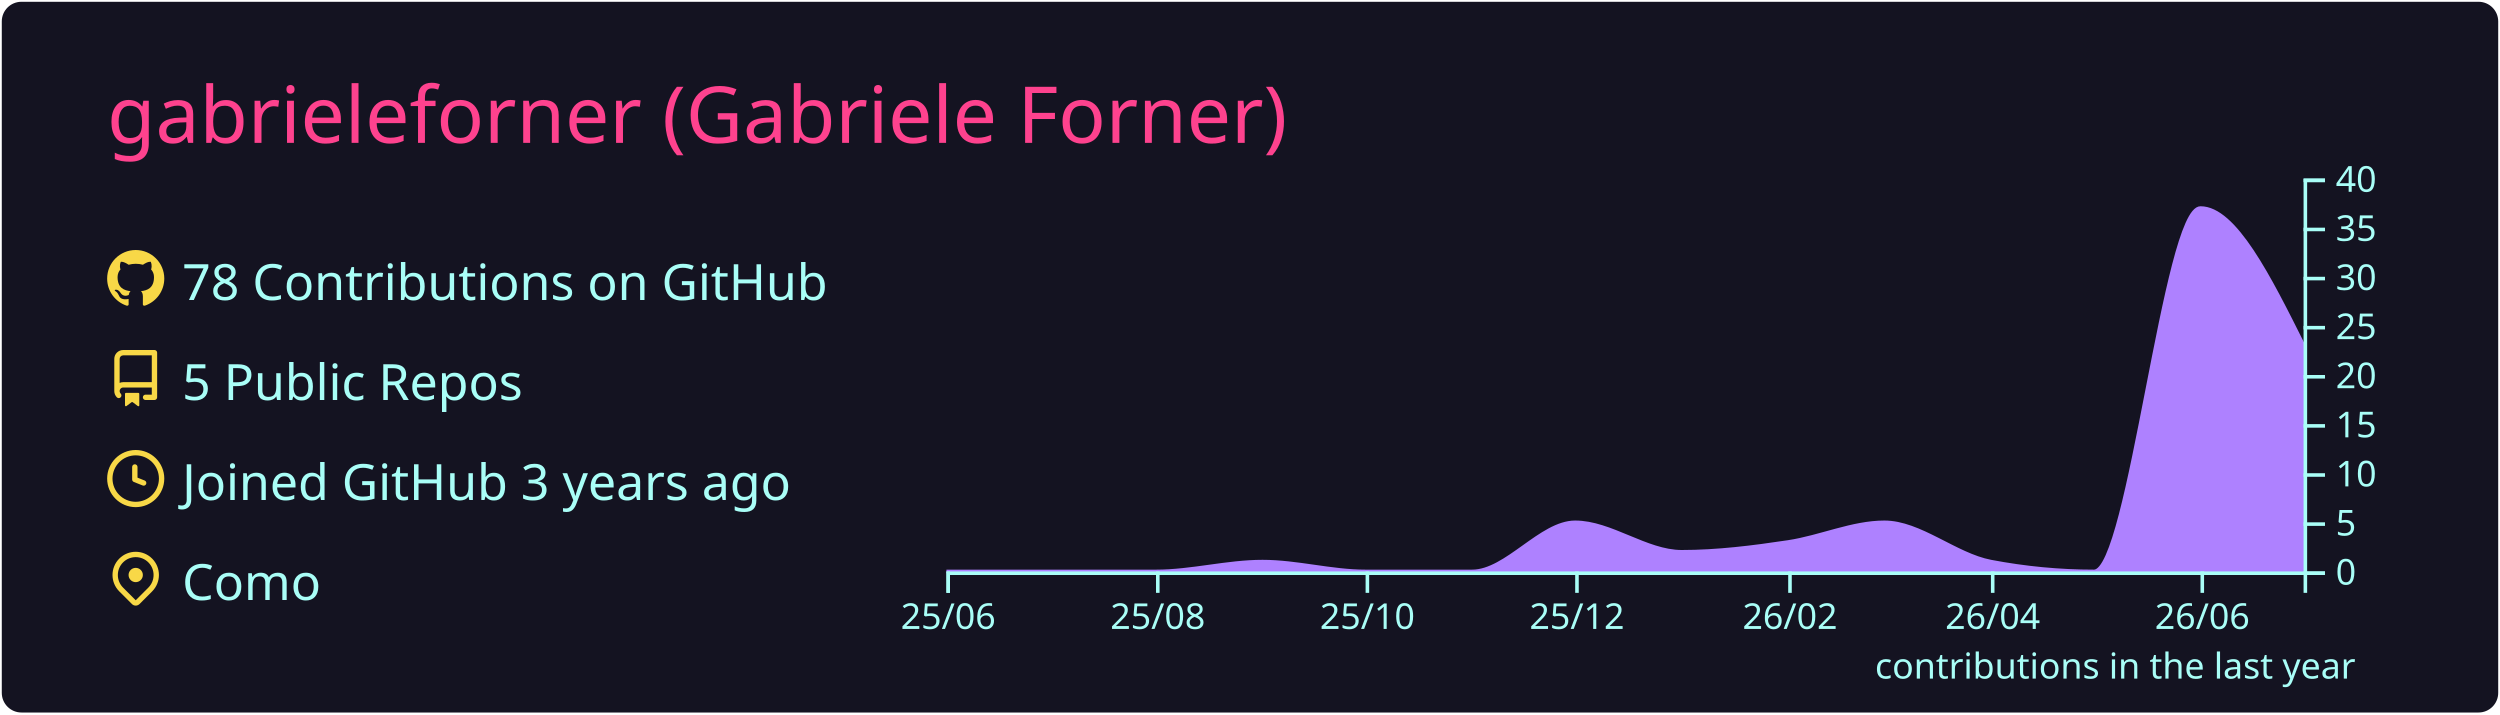
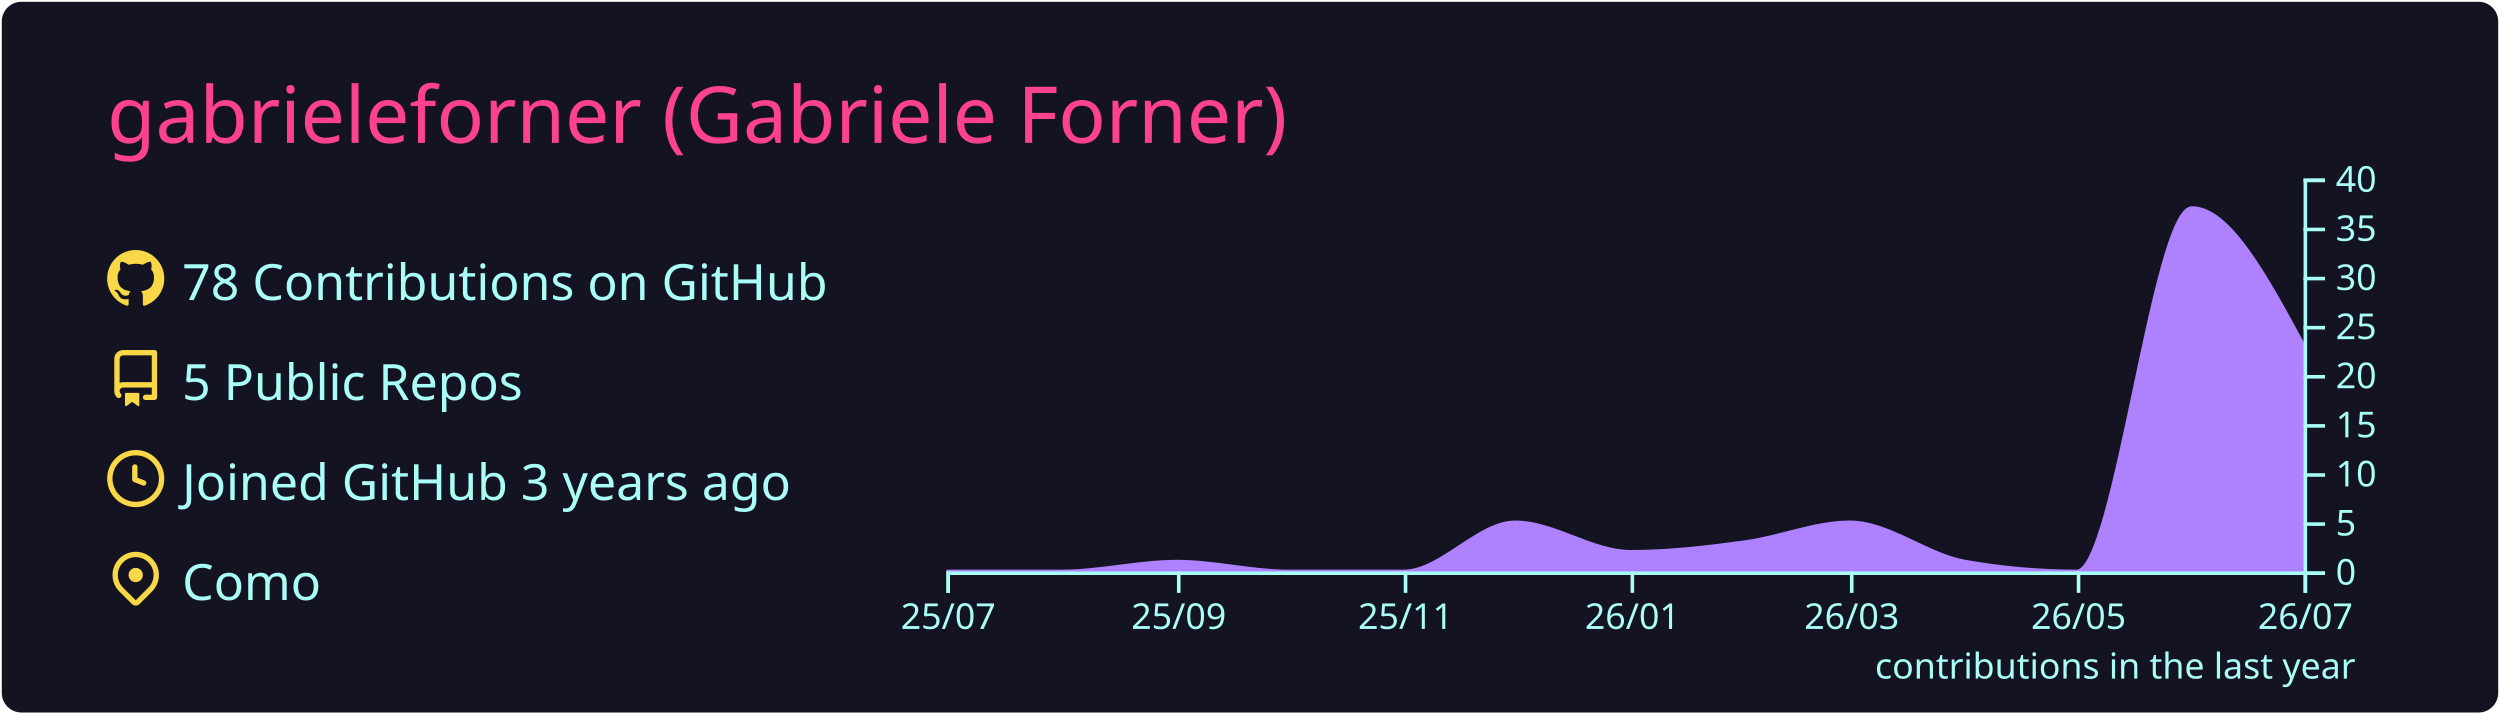
<svg xmlns="http://www.w3.org/2000/svg" width="700" height="200" viewBox="0 0 700 200">
  <style>* {
          font-family: 'Segoe UI', Ubuntu, "Helvetica Neue", Sans-Serif
        }</style>
  <rect x="1" y="1" rx="5" ry="5" height="99%" width="99.714%" stroke="#141321" stroke-width="1" fill="#141321" stroke-opacity="1" />
  <text x="30" y="40" style="font-size: 22px; fill: #fe428e;">gabrieleforner (Gabriele Forner)</text>
  <g transform="translate(0,40)">
    <g transform="translate(30,30)">
      <g transform="translate(0,0)" width="14" height="14" fill="#f8d847">
        <path fill-rule="evenodd" d="M8 0C3.58 0 0 3.58 0 8c0 3.54 2.29 6.53 5.47 7.59.4.07.55-.17.55-.38 0-.19-.01-.82-.01-1.49-2.01.37-2.53-.49-2.69-.94-.09-.23-.48-.94-.82-1.13-.28-.15-.68-.52-.01-.53.63-.01 1.08.58 1.23.82.72 1.21 1.87.87 2.33.66.07-.52.28-.87.51-1.07-1.78-.2-3.64-.89-3.64-3.95 0-.87.31-1.59.82-2.15-.08-.2-.36-1.02.08-2.12 0 0 .67-.21 2.2.82.64-.18 1.32-.27 2-.27.68 0 1.36.09 2 .27 1.53-1.04 2.2-.82 2.2-.82.44 1.1.16 1.92.08 2.12.51.56.82 1.27.82 2.15 0 3.07-1.87 3.75-3.65 3.95.29.25.54.73.54 1.48 0 1.07-.01 1.93-.01 2.2 0 .21.15.46.55.38A8.013 8.013 0 0016 8c0-4.42-3.58-8-8-8z" />
      </g>
      <g transform="translate(0,28)" width="14" height="14" fill="#f8d847">
        <path fill-rule="evenodd" d="M2 2.5A2.5 2.5 0 014.5 0h8.75a.75.75 0 01.75.75v12.5a.75.75 0 01-.75.75h-2.5a.75.75 0 110-1.5h1.75v-2h-8a1 1 0 00-.714 1.7.75.75 0 01-1.072 1.05A2.495 2.495 0 012 11.5v-9zm10.5-1V9h-8c-.356 0-.694.074-1 .208V2.5a1 1 0 011-1h8zM5 12.25v3.25a.25.25 0 00.4.2l1.45-1.087a.25.25 0 01.3 0L8.6 15.7a.25.25 0 00.4-.2v-3.25a.25.25 0 00-.25-.25h-3.5a.25.25 0 00-.25.25z" />
      </g>
      <g transform="translate(0,56)" width="14" height="14" fill="#f8d847">
        <path fill-rule="evenodd" d="M1.5 8a6.5 6.5 0 1113 0 6.5 6.5 0 01-13 0zM8 0a8 8 0 100 16A8 8 0 008 0zm.5 4.75a.75.75 0 00-1.5 0v3.5a.75.75 0 00.471.696l2.5 1a.75.75 0 00.557-1.392L8.5 7.742V4.75z" />
      </g>
      <g transform="translate(0,84)" width="14" height="14" fill="#f8d847">
        <path fill-rule="evenodd" d="M11.536 3.464a5 5 0 010 7.072L8 14.07l-3.536-3.535a5 5 0 117.072-7.072v.001zm1.06 8.132a6.5 6.5 0 10-9.192 0l3.535 3.536a1.5 1.5 0 002.122 0l3.535-3.536zM8 9a2 2 0 100-4 2 2 0 000 4z" />
      </g>
      <text x="21" y="14" style="fill: #a9fef7; font-size: 14px;">78 Contributions on GitHub</text>
      <text x="21" y="42" style="fill: #a9fef7; font-size: 14px;">5 Public Repos</text>
      <text x="21" y="70" style="fill: #a9fef7; font-size: 14px;">Joined GitHub 3 years ago</text>
      <text x="21" y="98" style="fill: #a9fef7; font-size: 14px;">Como</text>
    </g>
    <g color="#ae81ff" transform="translate(295,10)">
-       <path transform="translate(-30,0)" stroke="#ae81ff" fill="#ae81ff" opacity="1" d="M0,110C9.62,110,19.241,110,28.861,110C38.802,110,48.743,110,58.684,110C68.624,110,78.565,107.25,88.506,107.25C98.127,107.25,107.747,110,117.367,110C127.308,110,137.249,110,147.19,110C156.81,110,166.43,96.25,176.051,96.25C185.992,96.25,195.932,104.5,205.873,104.5C215.814,104.5,225.755,103.252,235.696,101.75C244.675,100.394,253.654,96.25,262.633,96.25C272.574,96.25,282.515,105.356,292.456,107.25C302.076,109.083,311.696,110,321.316,110C331.257,110,341.198,8.25,351.139,8.25C360.759,8.25,370.38,27.5,380,46.75L380,110C370.38,110,360.759,110,351.139,110C341.198,110,331.257,110,321.316,110C311.696,110,302.076,110,292.456,110C282.515,110,272.574,110,262.633,110C253.654,110,244.675,110,235.696,110C225.755,110,215.814,110,205.873,110C195.932,110,185.992,110,176.051,110C166.43,110,156.81,110,147.19,110C137.249,110,127.308,110,117.367,110C107.747,110,98.127,110,88.506,110C78.565,110,68.624,110,58.684,110C48.743,110,38.802,110,28.861,110C19.241,110,9.62,110,0,110Z" />
+       <path transform="translate(-30,0)" stroke="#ae81ff" fill="#ae81ff" opacity="1" d="M0,110C10.758,110,21.516,110,32.274,110C43.032,110,53.79,107.25,64.548,107.25C74.959,107.25,85.37,110,95.781,110C106.539,110,117.297,110,128.055,110C138.466,110,148.877,96.25,159.288,96.25C170.046,96.25,180.804,104.5,191.562,104.5C202.32,104.5,213.078,103.252,223.836,101.75C233.553,100.394,243.269,96.25,252.986,96.25C263.744,96.25,274.502,105.356,285.26,107.25C295.671,109.083,306.082,110,316.493,110C327.251,110,338.009,8.25,348.767,8.25C359.178,8.25,369.589,27.5,380,46.75L380,110C369.589,110,359.178,110,348.767,110C338.009,110,327.251,110,316.493,110C306.082,110,295.671,110,285.26,110C274.502,110,263.744,110,252.986,110C243.269,110,233.553,110,223.836,110C213.078,110,202.32,110,191.562,110C180.804,110,170.046,110,159.288,110C148.877,110,138.466,110,128.055,110C117.297,110,106.539,110,95.781,110C85.37,110,74.959,110,64.548,110C53.79,110,43.032,110,32.274,110C21.516,110,10.758,110,0,110Z" />
      <g color="#a9fef7" transform="translate(-30,110)" fill="none" font-size="10" font-family="sans-serif" text-anchor="middle">
        <path class="domain" stroke="currentColor" d="M0.5,6V0.5H380.5V6" />
        <g class="tick" opacity="1" transform="translate(0.5,0)">
          <line stroke="currentColor" y2="6" />
-           <text fill="currentColor" y="9" dy="0.71em">25/06</text>
+           <text fill="currentColor" y="9" dy="0.71em">25/07</text>
        </g>
-         <g class="tick" opacity="1" transform="translate(59.18354,0)">
+         <g class="tick" opacity="1" transform="translate(65.04795,0)">
          <line stroke="currentColor" y2="6" />
-           <text fill="currentColor" y="9" dy="0.71em">25/08</text>
+           <text fill="currentColor" y="9" dy="0.71em">25/09</text>
        </g>
-         <g class="tick" opacity="1" transform="translate(117.8671,0)">
+         <g class="tick" opacity="1" transform="translate(128.5548,0)">
          <line stroke="currentColor" y2="6" />
-           <text fill="currentColor" y="9" dy="0.71em">25/10</text>
+           <text fill="currentColor" y="9" dy="0.71em">25/11</text>
        </g>
-         <g class="tick" opacity="1" transform="translate(176.5506,0)">
+         <g class="tick" opacity="1" transform="translate(192.0616,0)">
          <line stroke="currentColor" y2="6" />
-           <text fill="currentColor" y="9" dy="0.71em">25/12</text>
+           <text fill="currentColor" y="9" dy="0.71em">26/01</text>
        </g>
-         <g class="tick" opacity="1" transform="translate(236.1962,0)">
+         <g class="tick" opacity="1" transform="translate(253.4863,0)">
          <line stroke="currentColor" y2="6" />
-           <text fill="currentColor" y="9" dy="0.71em">26/02</text>
+           <text fill="currentColor" y="9" dy="0.71em">26/03</text>
        </g>
-         <g class="tick" opacity="1" transform="translate(292.9557,0)">
+         <g class="tick" opacity="1" transform="translate(316.9932,0)">
          <line stroke="currentColor" y2="6" />
-           <text fill="currentColor" y="9" dy="0.71em">26/04</text>
+           <text fill="currentColor" y="9" dy="0.71em">26/05</text>
        </g>
-         <g class="tick" opacity="1" transform="translate(351.6392,0)">
+         <g class="tick" opacity="1" transform="translate(380.5,0)">
          <line stroke="currentColor" y2="6" />
-           <text fill="currentColor" y="9" dy="0.71em">26/06</text>
+           <text fill="currentColor" y="9" dy="0.71em">26/07</text>
        </g>
      </g>
      <g color="#a9fef7" transform="translate(350,0)" fill="none" font-size="10" font-family="sans-serif" text-anchor="start">
        <path class="domain" stroke="currentColor" d="M6,110.5H0.5V0.5H6" />
        <g class="tick" opacity="1" transform="translate(0,110.5)">
          <line stroke="currentColor" x2="6" />
          <text fill="currentColor" x="9" dy="0.32em">0</text>
        </g>
        <g class="tick" opacity="1" transform="translate(0,96.75)">
          <line stroke="currentColor" x2="6" />
          <text fill="currentColor" x="9" dy="0.32em">5</text>
        </g>
        <g class="tick" opacity="1" transform="translate(0,83)">
          <line stroke="currentColor" x2="6" />
          <text fill="currentColor" x="9" dy="0.32em">10</text>
        </g>
        <g class="tick" opacity="1" transform="translate(0,69.25)">
          <line stroke="currentColor" x2="6" />
          <text fill="currentColor" x="9" dy="0.32em">15</text>
        </g>
        <g class="tick" opacity="1" transform="translate(0,55.5)">
          <line stroke="currentColor" x2="6" />
          <text fill="currentColor" x="9" dy="0.32em">20</text>
        </g>
        <g class="tick" opacity="1" transform="translate(0,41.75)">
          <line stroke="currentColor" x2="6" />
          <text fill="currentColor" x="9" dy="0.32em">25</text>
        </g>
        <g class="tick" opacity="1" transform="translate(0,28)">
          <line stroke="currentColor" x2="6" />
          <text fill="currentColor" x="9" dy="0.32em">30</text>
        </g>
        <g class="tick" opacity="1" transform="translate(0,14.25)">
          <line stroke="currentColor" x2="6" />
          <text fill="currentColor" x="9" dy="0.32em">35</text>
        </g>
        <g class="tick" opacity="1" transform="translate(0,0.5)">
          <line stroke="currentColor" x2="6" />
          <text fill="currentColor" x="9" dy="0.32em">40</text>
        </g>
      </g>
      <g>
        <text y="140" x="230" style="fill: #a9fef7; font-size: 10px;">contributions in the last year</text>
      </g>
    </g>
  </g>
</svg>
